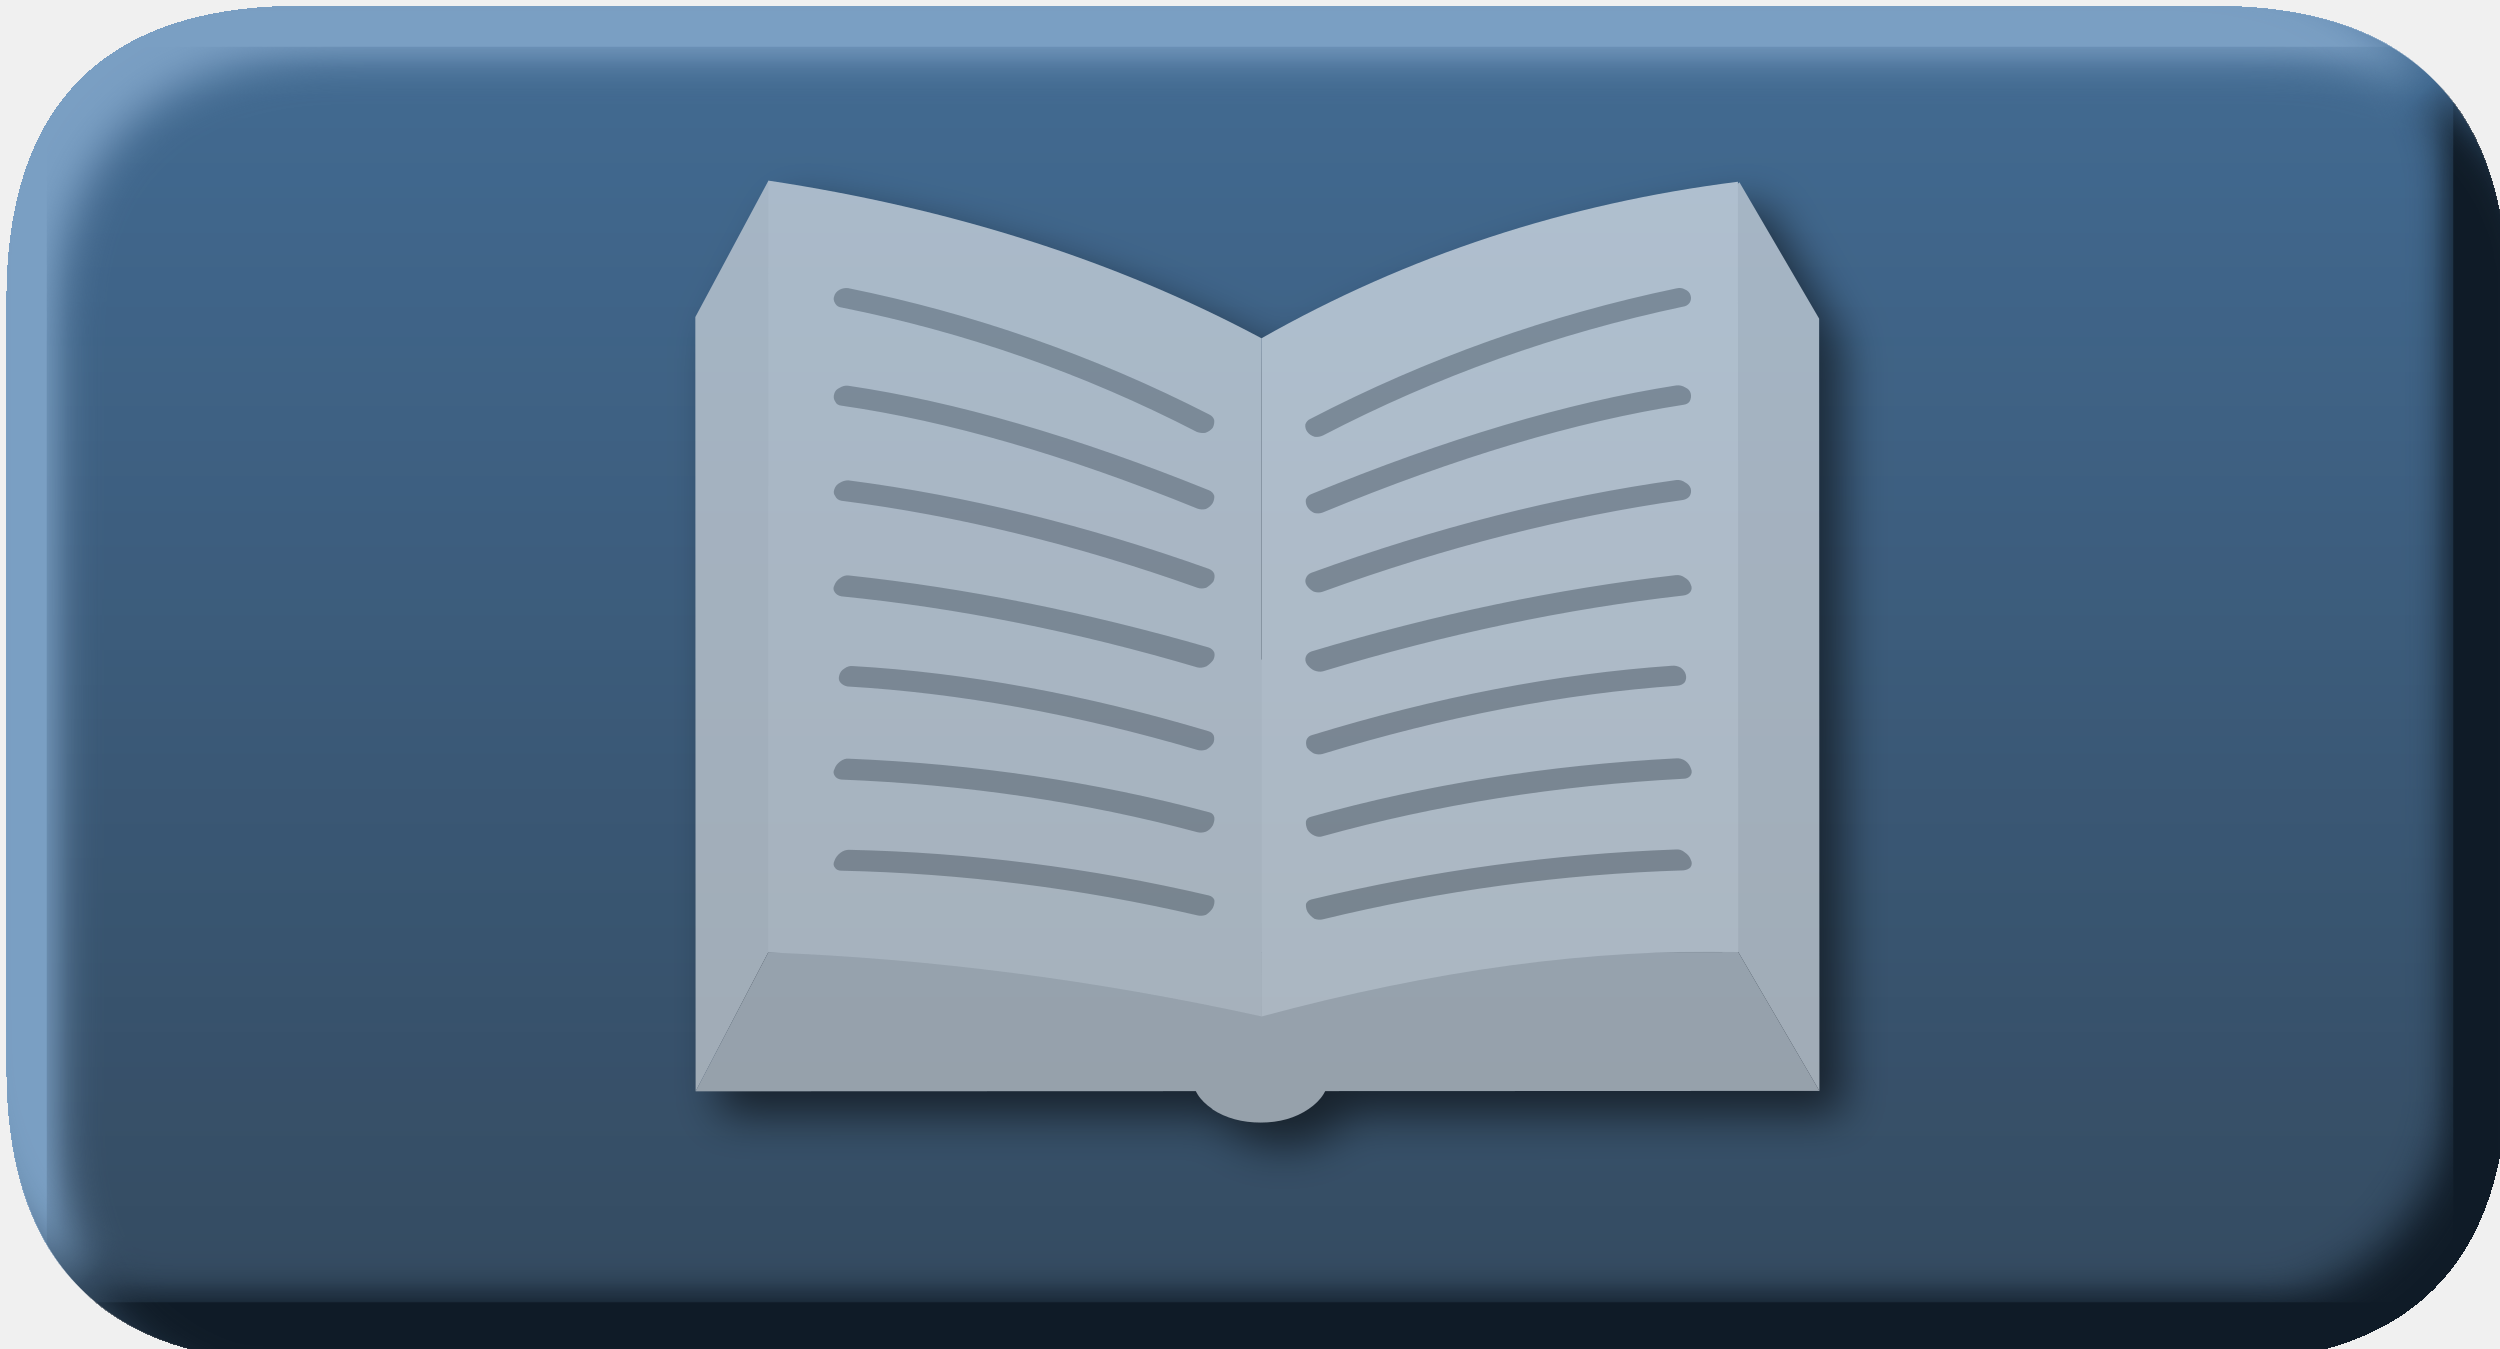
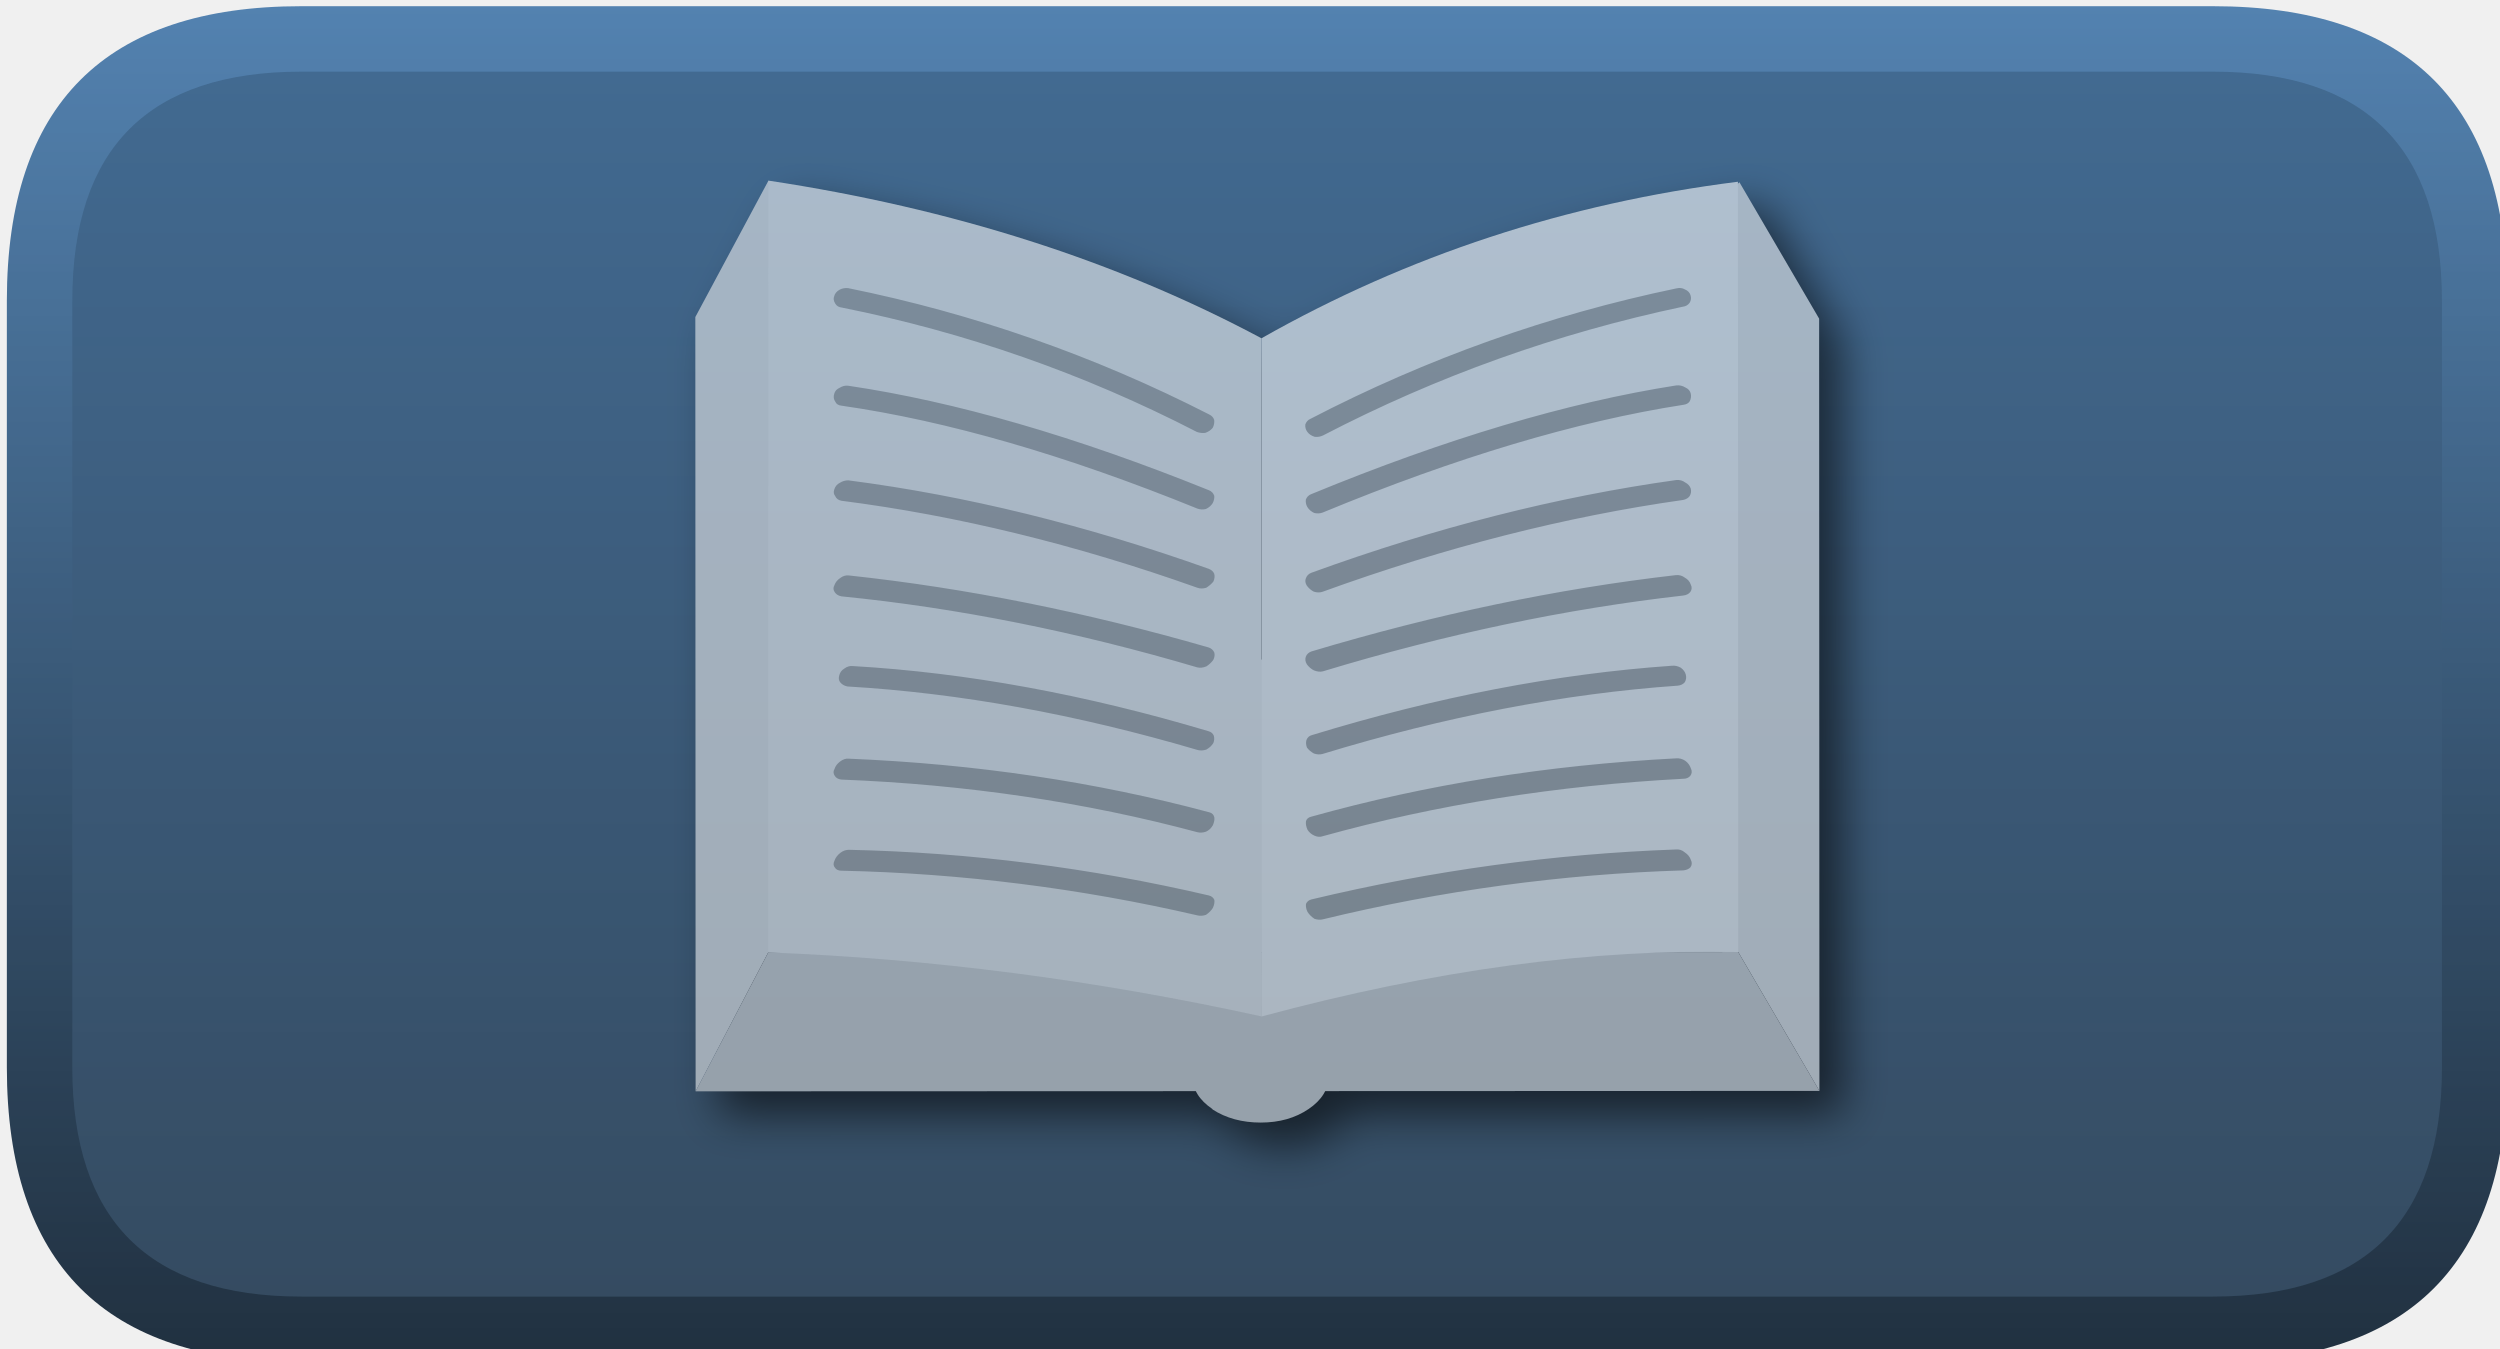
<svg xmlns="http://www.w3.org/2000/svg" xmlns:xlink="http://www.w3.org/1999/xlink" version="1.1" preserveAspectRatio="none" x="0px" y="0px" width="152px" height="82px" viewBox="0 0 152 82">
  <defs>
-     <linearGradient id="Gradient_1" gradientUnits="userSpaceOnUse" x1="0" y1="41.475" x2="0" y2="-41.375" spreadMethod="pad">
+     <linearGradient id="Gradient_1" gradientUnits="userSpaceOnUse" x1="0" y1="41.4" x2="0" y2="-41.4" spreadMethod="pad">
+       <stop offset="0.784%" stop-color="#133556" />
+       <stop offset="100%" stop-color="#2A8EF0" />
+     </linearGradient>
+     <linearGradient id="Gradient_2" gradientUnits="userSpaceOnUse" x1="0" y1="41.475" x2="0" y2="-41.375" spreadMethod="pad">
      <stop offset="0%" stop-color="#214F7C" />
      <stop offset="100%" stop-color="#1F76CB" />
    </linearGradient>
    <filter id="Filter_1" x="-20%" y="-20%" width="140%" height="140%" color-interpolation-filters="sRGB">
-       <feFlood flood-color="#5AA8F5" flood-opacity="1" in="SourceGraphic" result="result1" />
-       <feComposite in2="SourceGraphic" in="result1" operator="in" result="result2" />
-       <feGaussianBlur in="result2" stdDeviation="1.333,1.333" result="result3" />
-       <feFlood flood-color="#051E37" flood-opacity="1" in="SourceGraphic" result="result4" />
-       <feComposite in2="SourceGraphic" in="result4" operator="in" result="result5" />
-       <feGaussianBlur in="result5" stdDeviation="1.333,1.333" result="result6" />
-       <feOffset dx="2.828" dy="2.828" in="result3" result="result7" />
-       <feOffset dx="-2.828" dy="-2.828" in="result3" result="result8" />
-       <feOffset dx="-2.828" dy="-2.828" in="result6" result="result9" />
-       <feOffset dx="2.828" dy="2.828" in="result6" result="result10" />
-       <feColorMatrix in="SourceGraphic" type="matrix" values="0 0 0 0 255 0 0 0 0 255 0 0 0 0 255 0 0 0 255 0" result="result11" />
-       <feFlood flood-color="#000000" flood-opacity="0" in="SourceGraphic" result="result12" />
-       <feComposite in2="result8" in="result7" operator="arithmetic" k1="0" k2="-1" k3="1" k4="0" result="result13" />
-       <feComposite in2="result10" in="result9" operator="arithmetic" k1="0" k2="-1" k3="1" k4="0" result="result14" />
-       <feComposite in2="result12" in="result13" operator="xor" result="result15" />
-       <feComposite in2="result15" in="result14" operator="xor" result="result16" />
-       <feComposite in2="result11" in="result16" operator="in" result="result17" />
-       <feBlend mode="normal" in2="SourceGraphic" in="result17" result="result18" />
-       <feColorMatrix in="result18" type="matrix" values="0.634 0.323 0.043 0 0 0.164 0.793 0.043 0 0 0.164 0.323 0.513 0 0 0 0 0 1 0 " result="result19" />
+       <feColorMatrix in="SourceGraphic" type="matrix" values="0.634 0.323 0.043 0 0 0.164 0.793 0.043 0 0 0.164 0.323 0.513 0 0 0 0 0 1 0 " result="result1" />
    </filter>
    <filter id="Filter_2" x="-20%" y="-20%" width="140%" height="140%" color-interpolation-filters="sRGB">
      <feFlood flood-color="#000000" flood-opacity="1" in="SourceGraphic" result="result1" />
      <feComposite in2="SourceGraphic" in="result1" operator="in" result="result2" />
      <feGaussianBlur in="result2" stdDeviation="1.333,1.333" result="result3" />
      <feOffset dx="1.414" dy="1.414" in="result3" result="result4" />
      <feComposite in2="result4" in="SourceGraphic" operator="over" result="result5" />
      <feColorMatrix in="result5" type="matrix" values="1 0 0 0 0 0 1 0 0 0 0 0 1 0 0 0 0 0 0.58 0" result="result6" />
    </filter>
    <g id="Duplicate_Items_Folder_Symbol_20_copy_0_Layer0_0_FILL">
      <path fill="url(#Gradient_1)" stroke="none" d=" M 16.2 -41.4 L 2.4 -41.4 -14.65 -41.4 -17.8 -41.4 -47.75 -41.4 -58.4 -41.4 Q -76.4 -41.4 -76.4 -23.4 L -76.4 23.45 Q -76.4 41.45 -58.4 41.45 L -23.4 41.45 -17.8 41.45 -14.65 41.45 2.4 41.45 16.2 41.45 58.4 41.45 Q 76.4 41.45 76.4 23.45 L 76.4 -23.4 Q 76.4 -41.4 58.4 -41.4 L 16.2 -41.4 Z" />
+     </g>
+     <g id="Duplicate_Items_Folder_Symbol_20_copy_0_Layer0_1_FILL">
+       <path fill="url(#Gradient_2)" stroke="none" d=" M 72.4 -23.4 Q 72.4 -37.4 58.4 -37.4 L -58.4 -37.4 Q -72.4 -37.4 -72.4 -23.4 L -72.4 23.45 Q -72.4 37.45 -58.4 37.45 L 58.4 37.45 Q 72.4 37.45 72.4 23.45 L 72.4 -23.4 Z" />
    </g>
    <g id="Duplicate_Items_Folder_Symbol_12_copy_0_Layer0_0_FILL">
      <path fill="#DBDBDB" stroke="none" d=" M 0.35 46.45 Q 3.15 46.45 5.15 44.45 7.15 42.45 7.15 39.65 L 7.15 39.3 4.15 39.3 4.15 39.45 -3.5 39.45 -3.5 39.3 -6.5 39.3 -6.5 39.65 Q -6.5 42.45 -4.5 44.45 L -4.5 44.5 Q -2.45 46.45 0.35 46.45 Z" />
    </g>
    <g id="Duplicate_Items_Folder_Symbol_12_copy_0_Layer0_1_FILL">
      <path fill="#DBDBDB" stroke="none" d=" M -49.1 24.65 L -56.4 38.6 56.45 38.6 48.3 24.65 -49.1 24.65 Z" />
      <path fill="#EEEEEE" stroke="none" d=" M 56.45 -38.95 L 48.45 -52.65 -0.7 -3.6 -49.05 -52.85 -56.4 -39.15 -56.4 38.6 -49.1 24.65 48.3 24.65 56.45 38.6 56.45 -38.95 Z" />
    </g>
    <g id="Duplicate_Items_Folder_Symbol_12_copy_0_Layer0_2_FILL">
      <path fill="#F7F7F7" stroke="none" d=" M 0.45 31.1 L 0.45 -37 Q -21.33 -48.647 -49.05 -52.85 L -49.1 24.65 Q -24.55 25.6 0.45 31.1 Z" />
      <path fill="#FFFFFF" stroke="none" d=" M 48.3 -52.7 Q 22.457 -49.46 0.45 -37 L 0.45 31.1 Q 26.4 24.1 48.3 24.65 L 48.3 -52.7 Z" />
    </g>
    <g id="Duplicate_Items_Folder_Symbol_12_copy_0_Layer0_3_FILL">
      <path fill="#A8A8A8" stroke="none" d=" M -6 20.95 Q -5.6 21.05 -5.15 20.9 -4.7 20.6 -4.45 20.2 -4.25 19.75 -4.3 19.4 -4.45 19.05 -4.85 18.95 -22.8 14.75 -41 14.35 -41.45 14.35 -41.85 14.65 -42.3 15 -42.45 15.45 -42.65 15.85 -42.4 16.15 -42.2 16.45 -41.75 16.45 -23.7 16.85 -6 20.95 M -4.45 11.9 Q -4.25 11.45 -4.3 11.1 -4.4 10.7 -4.8 10.6 -21.9 6 -41 5.2 -41.45 5.15 -41.9 5.5 -42.3 5.8 -42.45 6.25 -42.65 6.6 -42.4 6.95 -42.2 7.25 -41.75 7.3 -22.95 8.05 -6 12.6 -5.6 12.7 -5.15 12.55 -4.7 12.35 -4.45 11.9 M -40.6 -4.1 Q -41.05 -4.15 -41.45 -3.85 -41.85 -3.6 -41.95 -3.2 -42.1 -2.75 -41.85 -2.45 -41.6 -2.15 -41.15 -2.05 -24.25 -1.05 -5.95 4.35 -5.55 4.45 -5.1 4.3 -4.65 4.05 -4.4 3.65 -4.25 3.3 -4.35 2.9 -4.5 2.55 -4.9 2.45 -23.45 -3.1 -40.6 -4.1 M -41 -13.2 Q -41.45 -13.25 -41.85 -12.95 -42.3 -12.65 -42.45 -12.2 -42.65 -11.85 -42.4 -11.5 -42.2 -11.2 -41.75 -11.1 -24.25 -9.35 -6 -3.95 -5.6 -3.85 -5.1 -4.05 -4.7 -4.3 -4.4 -4.7 -4.2 -5.1 -4.3 -5.45 -4.45 -5.8 -4.85 -5.95 -23.35 -11.3 -41 -13.2 M -41.05 -22.75 Q -41.5 -22.75 -41.9 -22.5 -42.3 -22.3 -42.45 -21.85 -42.6 -21.45 -42.35 -21.15 -42.2 -20.8 -41.75 -20.7 -24.25 -18.45 -6 -11.95 -5.6 -11.8 -5.1 -11.95 -4.7 -12.2 -4.4 -12.55 -4.2 -12.95 -4.3 -13.35 -4.45 -13.7 -4.85 -13.85 -23.35 -20.45 -41.05 -22.75 M -41.05 -42.05 Q -41.5 -42.1 -41.9 -41.9 -42.35 -41.65 -42.45 -41.25 -42.6 -40.9 -42.35 -40.5 -42.15 -40.15 -41.7 -40.1 -23 -36.35 -6.05 -27.6 -5.65 -27.45 -5.2 -27.5 -4.75 -27.65 -4.45 -28 -4.25 -28.4 -4.3 -28.8 -4.4 -29.15 -4.8 -29.35 -22.1 -38.2 -41.05 -42.05 M -41.05 -32.25 Q -41.5 -32.3 -41.9 -32.05 -42.35 -31.85 -42.45 -31.45 -42.6 -31 -42.35 -30.65 -42.2 -30.3 -41.75 -30.25 -25.8 -27.95 -6 -19.9 -5.6 -19.75 -5.15 -19.85 -4.7 -20.05 -4.45 -20.45 -4.25 -20.85 -4.3 -21.2 -4.45 -21.6 -4.85 -21.75 -24.9 -29.85 -41.05 -32.25 M 42.95 14.65 Q 42.55 14.3 42.05 14.35 23.65 15 5.45 19.35 5.05 19.45 4.9 19.8 4.85 20.2 5.05 20.6 5.3 21 5.75 21.3 6.2 21.45 6.6 21.35 24.55 17 42.8 16.45 43.25 16.4 43.5 16.15 43.75 15.8 43.55 15.4 43.4 14.95 42.95 14.65 M 43 5.45 Q 42.55 5.15 42.05 5.2 22.75 6.2 5.4 11.05 5 11.15 4.9 11.5 4.85 11.9 5.05 12.35 5.3 12.75 5.75 12.95 6.2 13.15 6.6 13 23.75 8.25 42.8 7.25 43.25 7.25 43.5 6.95 43.75 6.6 43.55 6.2 43.4 5.75 43 5.45 M 42.55 -3.9 Q 42.1 -4.15 41.65 -4.1 24.3 -2.9 5.5 2.85 5.1 2.95 4.95 3.35 4.85 3.7 5 4.1 5.25 4.45 5.7 4.7 6.15 4.85 6.55 4.75 25.1 -0.9 42.25 -2.1 42.7 -2.15 42.95 -2.45 43.15 -2.8 43.05 -3.2 42.95 -3.6 42.55 -3.9 M 5.7 -3.65 Q 6.2 -3.45 6.6 -3.55 25.1 -9.15 42.8 -11.15 43.25 -11.2 43.5 -11.5 43.75 -11.85 43.55 -12.25 43.4 -12.7 42.95 -12.95 42.55 -13.25 42.05 -13.2 24.15 -11.15 5.45 -5.55 5.05 -5.4 4.9 -5.05 4.75 -4.65 5 -4.25 5.3 -3.85 5.7 -3.65 M 5.45 -13.45 Q 5.05 -13.3 4.9 -12.9 4.75 -12.55 5 -12.15 5.3 -11.75 5.7 -11.55 6.2 -11.4 6.6 -11.55 25.1 -18.25 42.8 -20.75 43.25 -20.85 43.45 -21.15 43.65 -21.5 43.55 -21.9 43.4 -22.3 43 -22.5 42.6 -22.8 42.1 -22.75 24.15 -20.25 5.45 -13.45 M 5.45 -21.35 Q 5.05 -21.2 4.9 -20.8 4.85 -20.4 5.05 -20.05 5.3 -19.65 5.75 -19.45 6.2 -19.35 6.6 -19.5 26.7 -27.8 42.8 -30.3 43.25 -30.35 43.45 -30.65 43.65 -31.05 43.55 -31.45 43.45 -31.85 43 -32.05 42.6 -32.3 42.1 -32.25 25.75 -29.7 5.45 -21.35 M 5.8 -27.1 Q 6.25 -27.05 6.65 -27.25 23.8 -36.15 42.75 -40.15 43.2 -40.2 43.45 -40.55 43.65 -40.9 43.55 -41.25 43.45 -41.7 42.95 -41.9 42.6 -42.1 42.15 -42 22.9 -38 5.35 -28.9 5 -28.75 4.85 -28.35 4.8 -27.95 5.05 -27.6 5.3 -27.25 5.8 -27.1 Z" />
    </g>
  </defs>
  <g transform="matrix( 0.9949951, 0, 0, 0.9949951, 76.4,43.7) ">
    <g filter="url(#Filter_1)" transform="matrix( 1.00502, 0, 0, 1.00502, -76.75,-43.9) ">
      <g transform="matrix( 0.9949951, 0, 0, 0.9949951, 76.4,41.55) ">
        <g transform="matrix( 1, 0, 0, 1, 0,0) ">
          <use xlink:href="#Duplicate_Items_Folder_Symbol_20_copy_0_Layer0_0_FILL" />
        </g>
+         <g transform="matrix( 1, 0, 0, 1, 0,0) ">
+           <use xlink:href="#Duplicate_Items_Folder_Symbol_20_copy_0_Layer0_1_FILL" />
+         </g>
      </g>
    </g>
    <g filter="url(#Filter_2)" transform="matrix( 1.00502, 0, 0, 1.00502, -76.75,-43.9) ">
      <g transform="matrix( 0.605484, -0.0002288818, 0.0002288818, 0.605484, 76.4,42.95) ">
        <g transform="matrix( 1, 0, 0, 0.6783142, 0,10.25) ">
          <use xlink:href="#Duplicate_Items_Folder_Symbol_12_copy_0_Layer0_0_FILL" />
        </g>
        <g transform="matrix( 1, 0, 0, 1, 0,0) ">
          <use xlink:href="#Duplicate_Items_Folder_Symbol_12_copy_0_Layer0_1_FILL" />
        </g>
        <g transform="matrix( 1, 0, 0, 1, 0,0) ">
          <use xlink:href="#Duplicate_Items_Folder_Symbol_12_copy_0_Layer0_2_FILL" />
        </g>
        <g transform="matrix( 1, 0, 0, 1, 0,0) ">
          <use xlink:href="#Duplicate_Items_Folder_Symbol_12_copy_0_Layer0_3_FILL" />
        </g>
      </g>
    </g>
  </g>
</svg>
